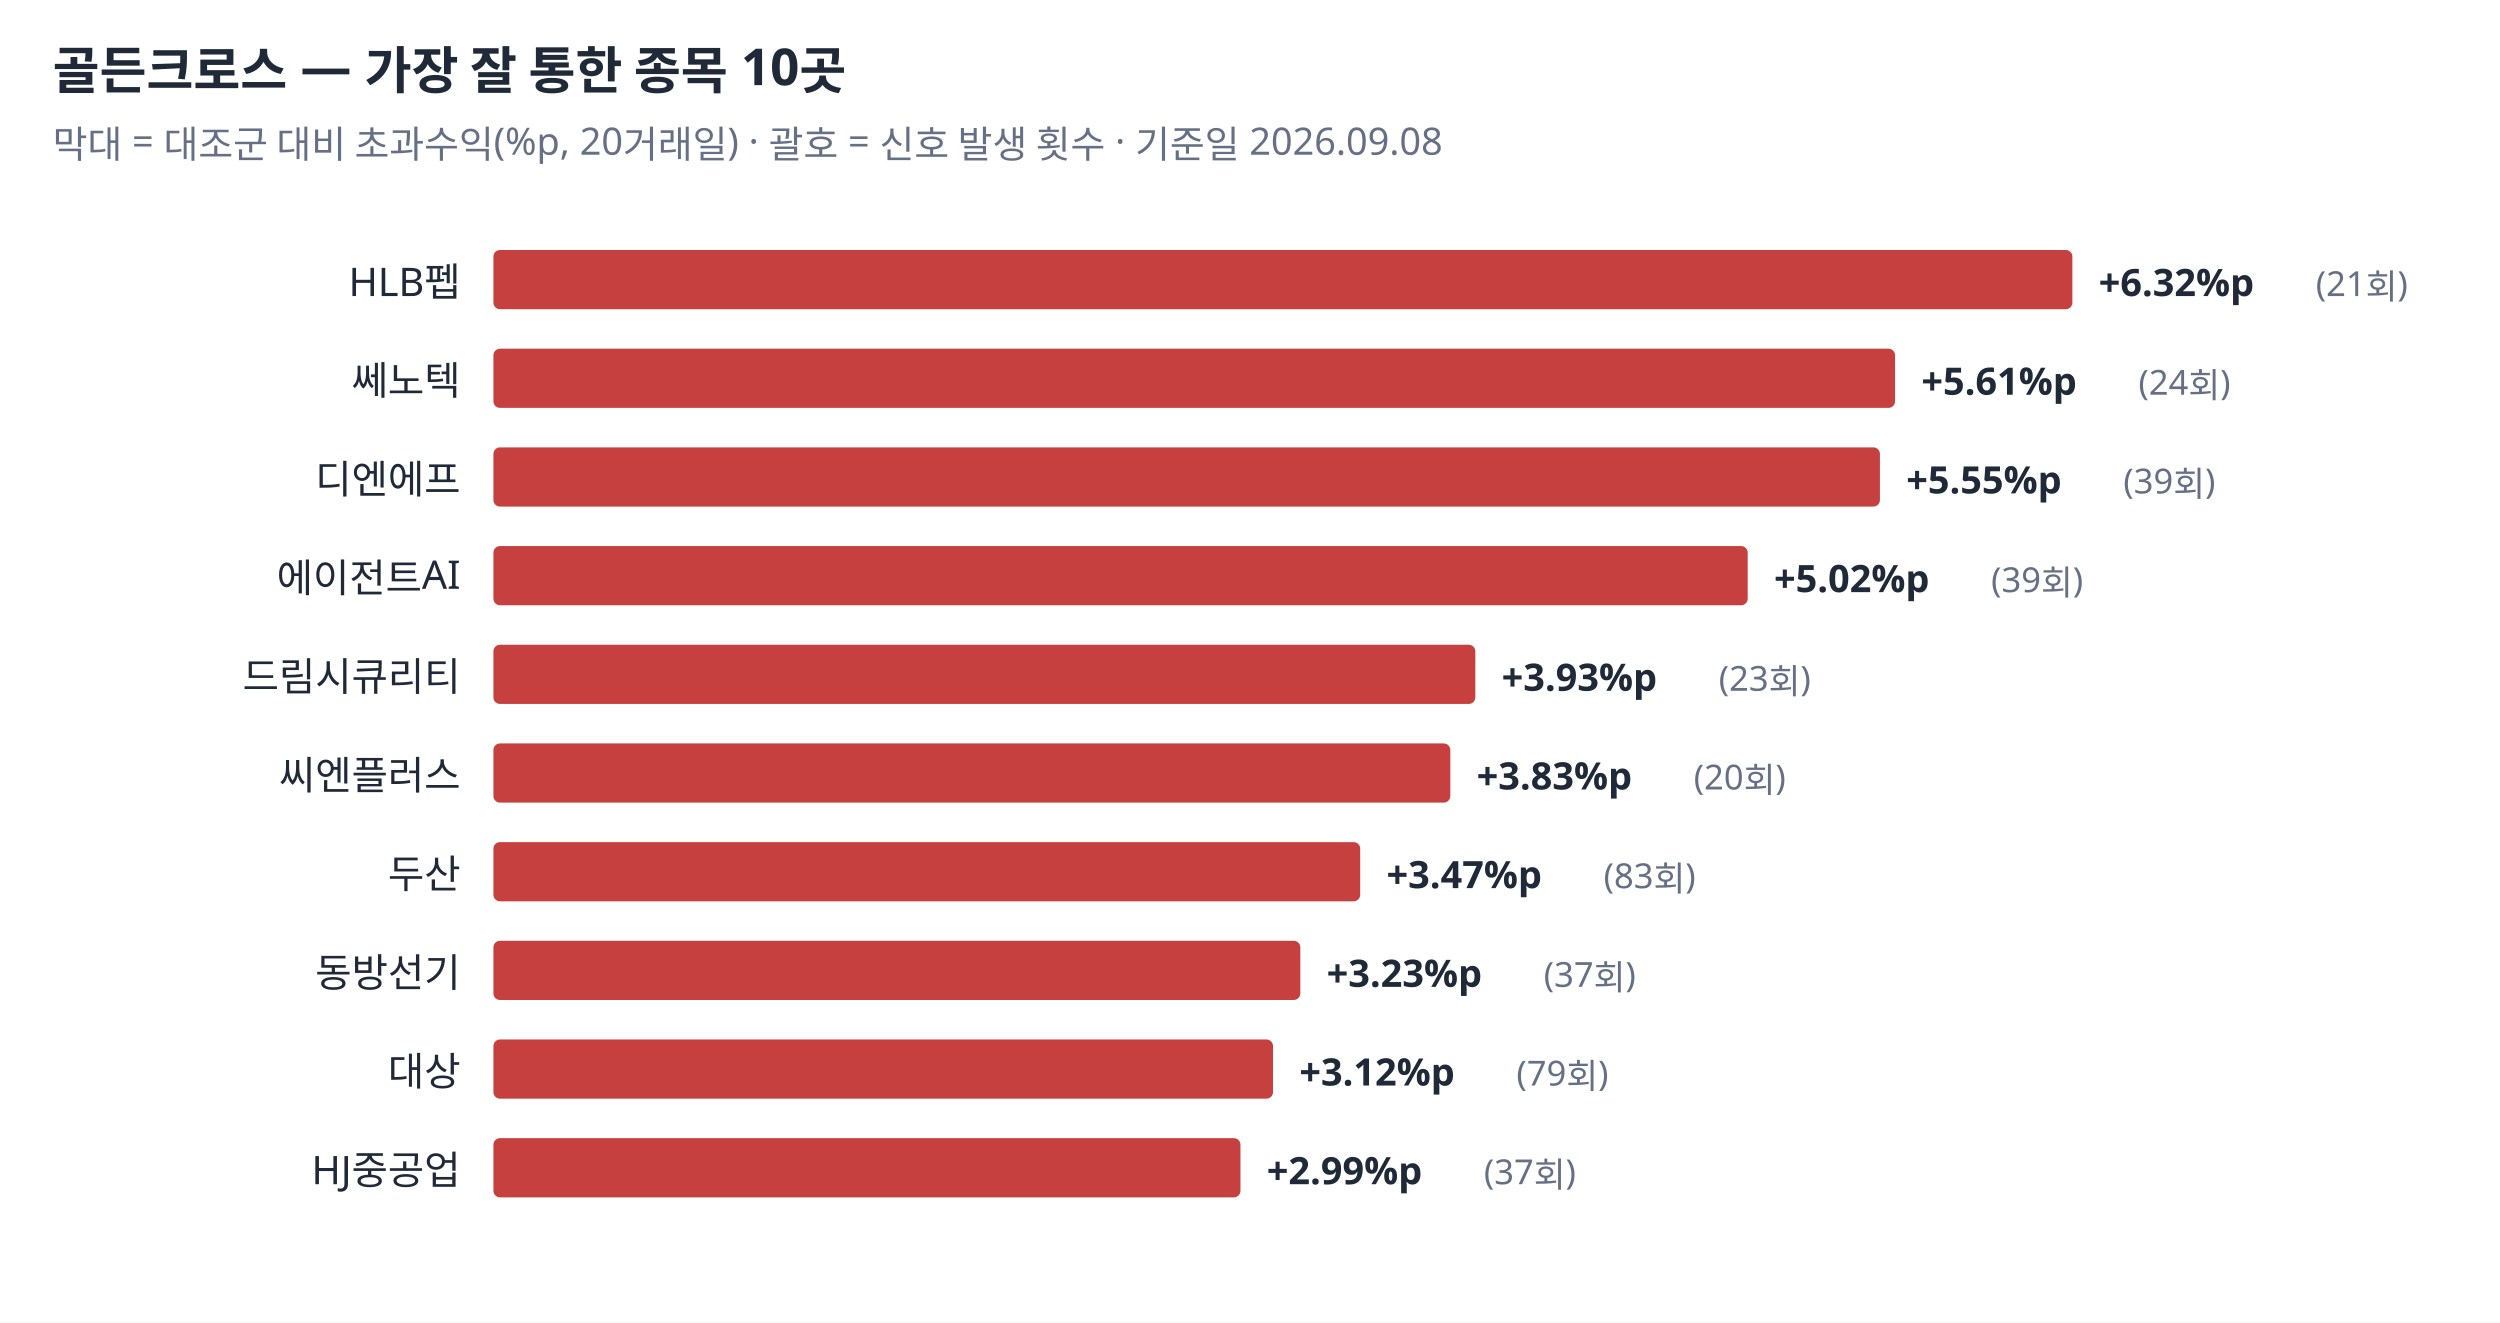
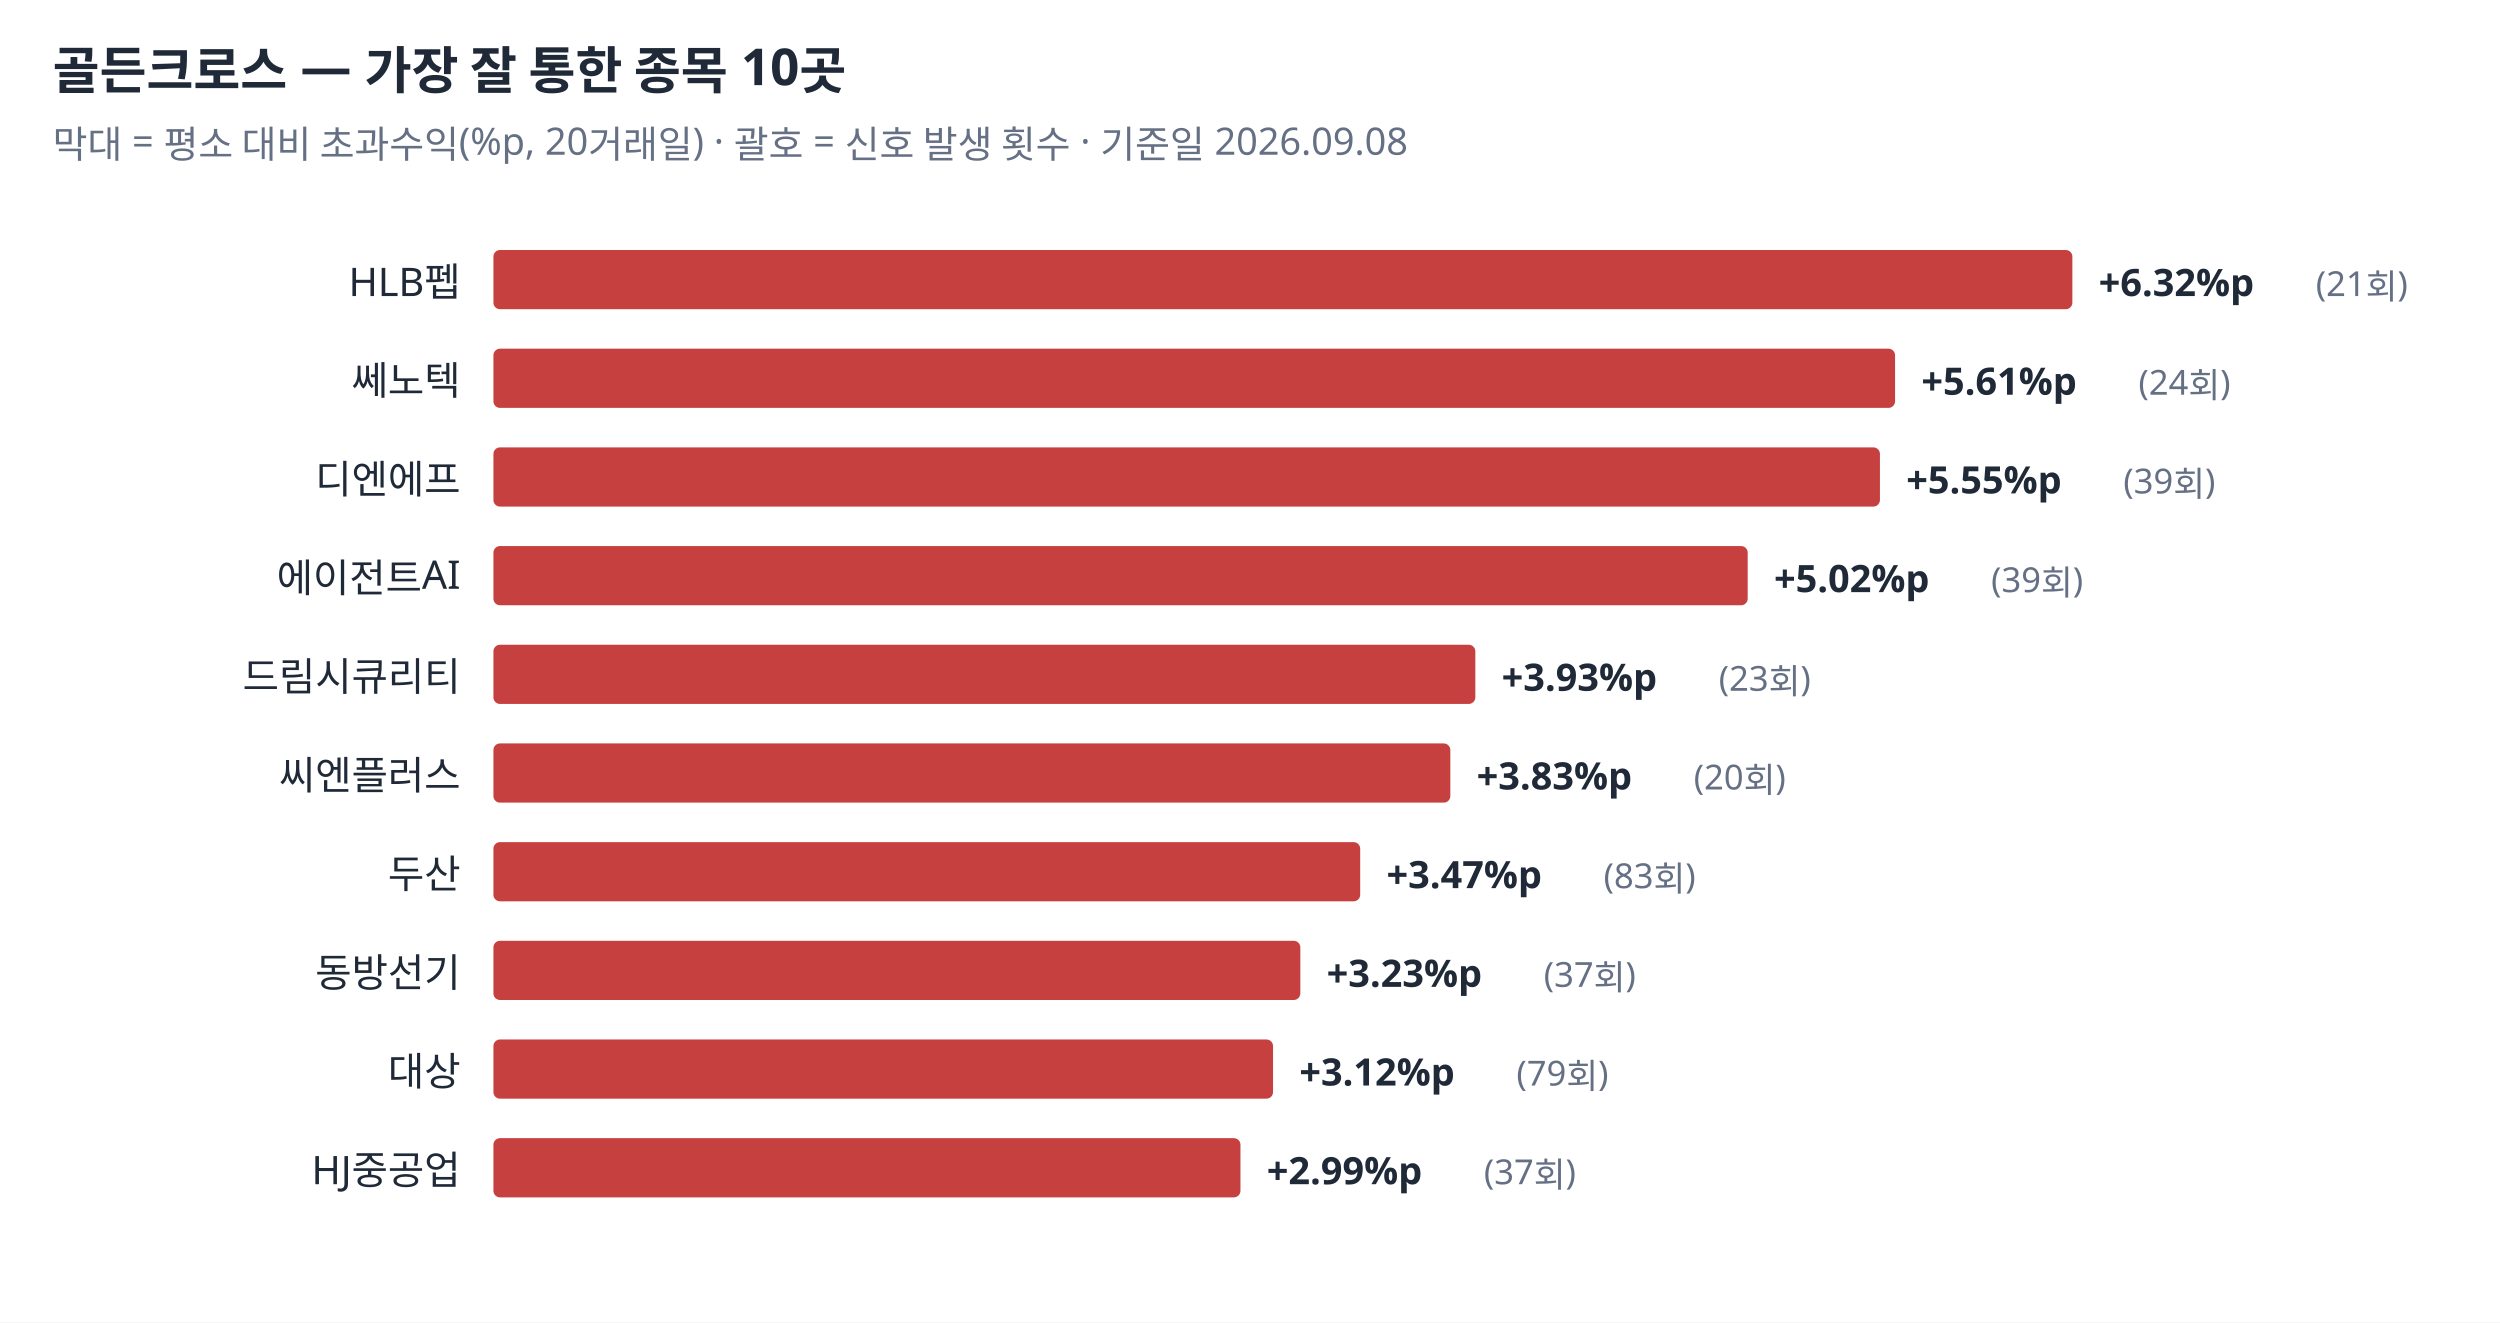
<svg xmlns="http://www.w3.org/2000/svg" viewBox="0 0 760 402" width="760" height="402" font-family="Malgun Gothic, 맑은 고딕, sans-serif">
  <rect width="760" height="402" fill="#FFFFFF" />
  <text x="16" y="27" font-size="15.5" font-weight="700" fill="#1F2937">골든크로스 — 가장 잘 통한 종목 10곳</text>
-   <text x="16" y="48" font-size="11.5" fill="#667085">막대 = 대조군 대비 초과수익(%p, 20거래일) · 괄호 = 신호 발생 횟수 · 기준일 2026.09.08</text>
+   <text x="16" y="48" font-size="11.5" fill="#667085">막대 = 평소 대비 초과수익(%p, 20거래일) · 괄호 = 신호 발생 횟수 · 기준일 2026.09.08</text>
  <text x="140" y="90" font-size="12" text-anchor="end" fill="#1F2937">HLB펩</text>
  <rect x="150" y="76" width="480.0" height="18" fill="#C6403F" rx="2" />
  <text x="638.0" y="90" font-size="11.5" font-weight="700" fill="#1F2937">+6.32%p</text>
  <text x="704.0" y="90" font-size="10.5" fill="#667085">(21회)</text>
  <text x="140" y="120" font-size="12" text-anchor="end" fill="#1F2937">쎄노텍</text>
  <rect x="150" y="106" width="426.1" height="18" fill="#C6403F" rx="2" />
  <text x="584.1" y="120" font-size="11.5" font-weight="700" fill="#1F2937">+5.61%p</text>
  <text x="650.1" y="120" font-size="10.5" fill="#667085">(24회)</text>
  <text x="140" y="150" font-size="12" text-anchor="end" fill="#1F2937">디엔에프</text>
  <rect x="150" y="136" width="421.5" height="18" fill="#C6403F" rx="2" />
  <text x="579.5" y="150" font-size="11.5" font-weight="700" fill="#1F2937">+5.55%p</text>
  <text x="645.5" y="150" font-size="10.5" fill="#667085">(39회)</text>
  <text x="140" y="180" font-size="12" text-anchor="end" fill="#1F2937">에이전트AI</text>
  <rect x="150" y="166" width="381.3" height="18" fill="#C6403F" rx="2" />
  <text x="539.3" y="180" font-size="11.5" font-weight="700" fill="#1F2937">+5.02%p</text>
  <text x="605.3" y="180" font-size="10.5" fill="#667085">(39회)</text>
  <text x="140" y="210" font-size="12" text-anchor="end" fill="#1F2937">드림시큐리티</text>
  <rect x="150" y="196" width="298.5" height="18" fill="#C6403F" rx="2" />
  <text x="456.5" y="210" font-size="11.5" font-weight="700" fill="#1F2937">+3.93%p</text>
  <text x="522.5" y="210" font-size="10.5" fill="#667085">(23회)</text>
  <text x="140" y="240" font-size="12" text-anchor="end" fill="#1F2937">씨엔플러스</text>
  <rect x="150" y="226" width="290.9" height="18" fill="#C6403F" rx="2" />
  <text x="448.9" y="240" font-size="11.5" font-weight="700" fill="#1F2937">+3.83%p</text>
  <text x="514.9" y="240" font-size="10.5" fill="#667085">(20회)</text>
  <text x="140" y="270" font-size="12" text-anchor="end" fill="#1F2937">두산</text>
  <rect x="150" y="256" width="263.5" height="18" fill="#C6403F" rx="2" />
  <text x="421.5" y="270" font-size="11.5" font-weight="700" fill="#1F2937">+3.47%p</text>
  <text x="487.5" y="270" font-size="10.5" fill="#667085">(83회)</text>
  <text x="140" y="300" font-size="12" text-anchor="end" fill="#1F2937">동방선기</text>
  <rect x="150" y="286" width="245.3" height="18" fill="#C6403F" rx="2" />
  <text x="403.3" y="300" font-size="11.5" font-weight="700" fill="#1F2937">+3.23%p</text>
  <text x="469.3" y="300" font-size="10.5" fill="#667085">(37회)</text>
  <text x="140" y="330" font-size="12" text-anchor="end" fill="#1F2937">대상</text>
  <rect x="150" y="316" width="237.0" height="18" fill="#C6403F" rx="2" />
  <text x="395.0" y="330" font-size="11.5" font-weight="700" fill="#1F2937">+3.12%p</text>
  <text x="461.0" y="330" font-size="10.5" fill="#667085">(79회)</text>
  <text x="140" y="360" font-size="12" text-anchor="end" fill="#1F2937">HJ중공업</text>
  <rect x="150" y="346" width="227.1" height="18" fill="#C6403F" rx="2" />
  <text x="385.1" y="360" font-size="11.5" font-weight="700" fill="#1F2937">+2.99%p</text>
  <text x="451.1" y="360" font-size="10.5" fill="#667085">(37회)</text>
</svg>
